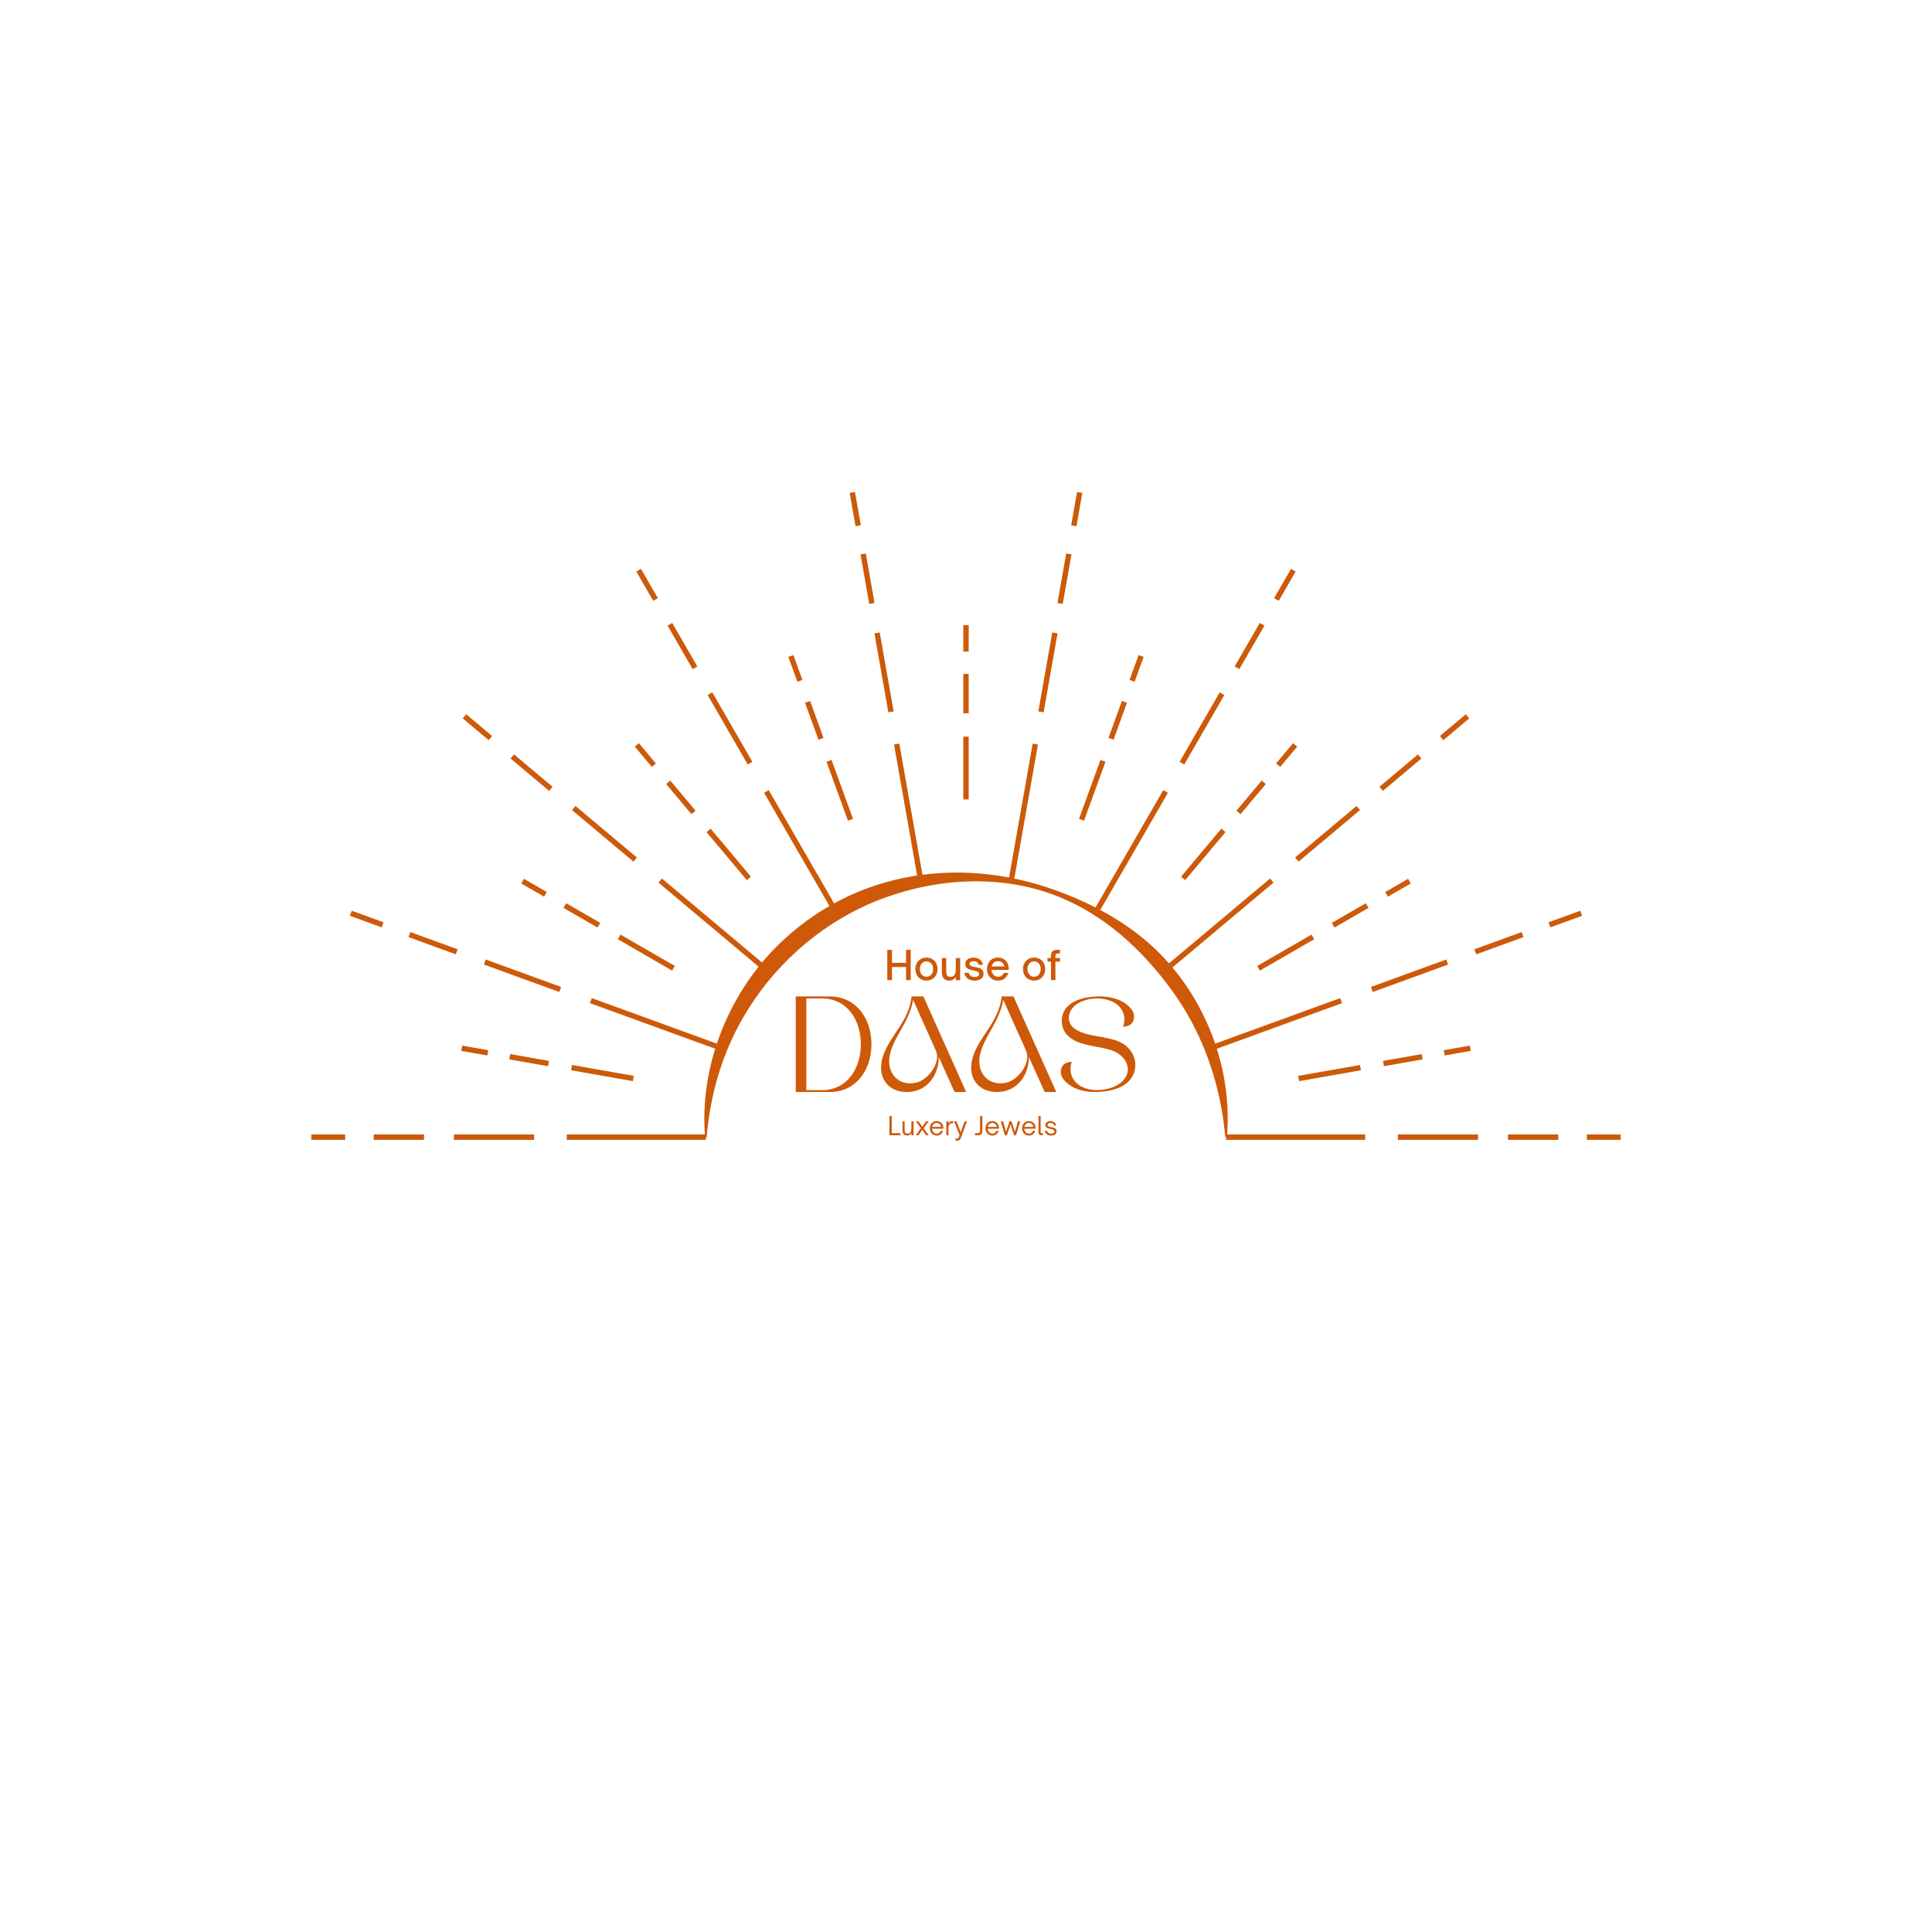
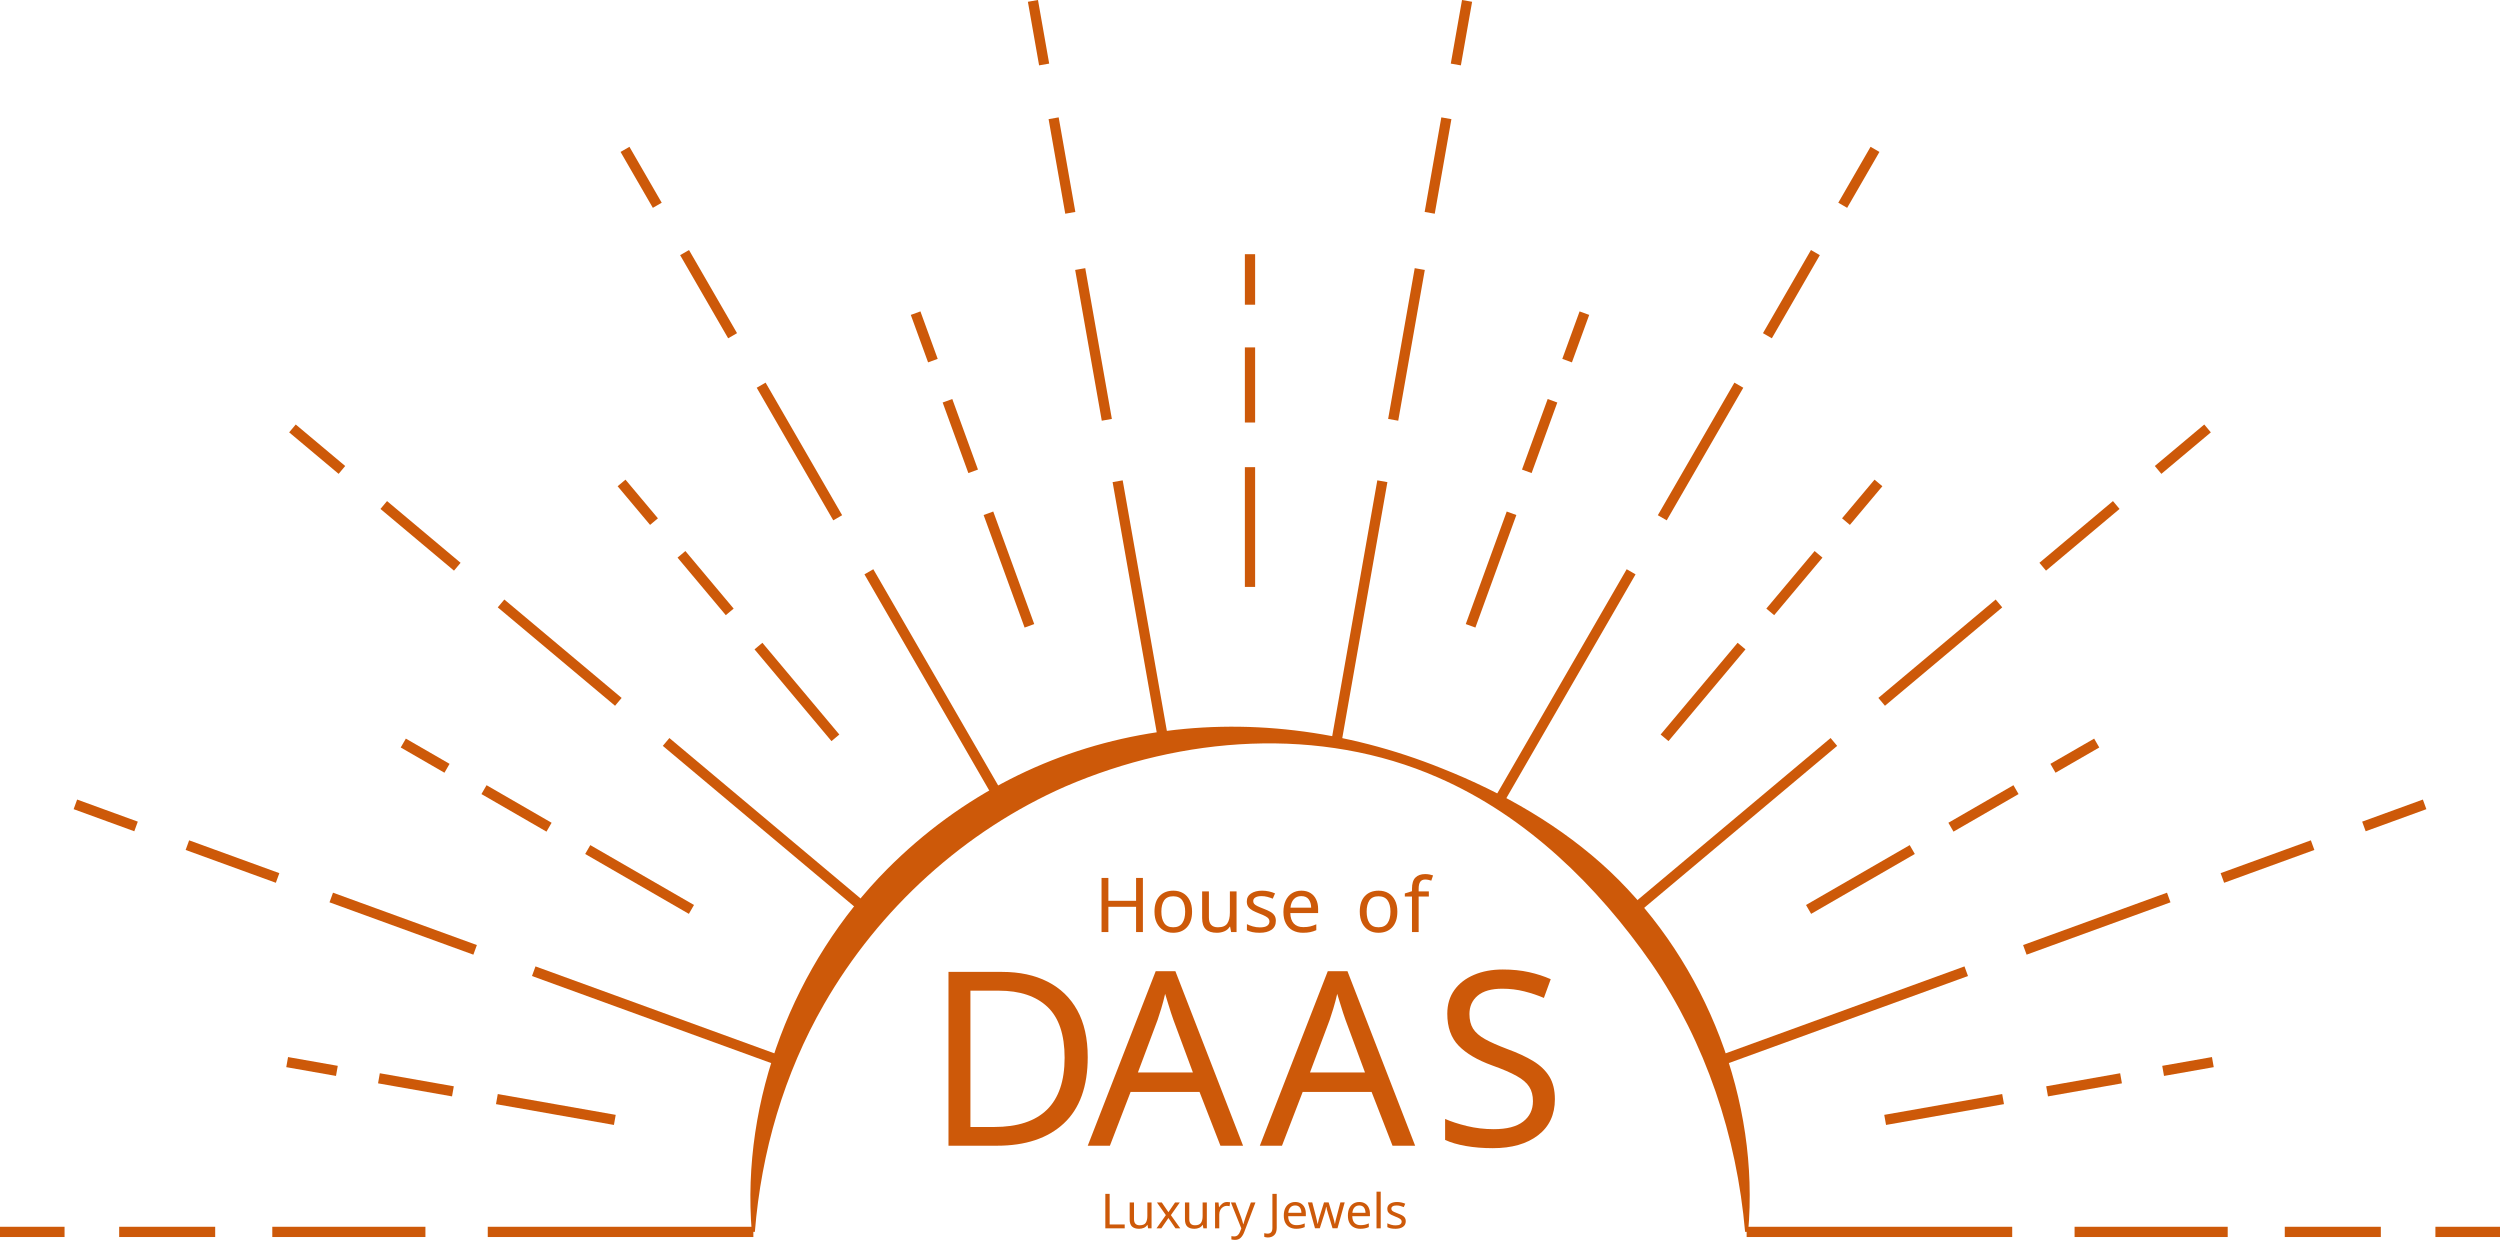
- <svg xmlns="http://www.w3.org/2000/svg" id="Layer_1" version="1.1" viewBox="0 0 1080 1080">
+ <svg xmlns="http://www.w3.org/2000/svg" id="Layer_2" data-name="Layer 2" viewBox="0 0 731.92 362.95">
  <defs>
    <style>
-       .st0, .st1 {
+       .cls-1 {
+         letter-spacing: -.04em;
+       }
+ 
+       .cls-2, .cls-3, .cls-4, .cls-5, .cls-6 {
        fill: #cd5909;
      }

-       .st1 {
+       .cls-3 {
        stroke: #cd5909;
        stroke-miterlimit: 10;
        stroke-width: 3px;
      }
+ 
+       .cls-4 {
+         font-family: OpenSauceOne-Medium, 'Open Sauce One';
+         font-size: 22.18px;
+         font-weight: 500;
+       }
+ 
+       .cls-7 {
+         letter-spacing: 0em;
+       }
+ 
+       .cls-5 {
+         font-family: OpenSauceOne-Regular, 'Open Sauce One';
+         font-size: 14.11px;
+       }
+ 
+       .cls-6 {
+         font-family: KENAO, KENAO;
+         font-size: 71.26px;
+       }
+ 
+       .cls-8 {
+         letter-spacing: -.04em;
+       }
    </style>
  </defs>
-   <g>
+   <g id="Layer_1-2" data-name="Layer 1">
    <g>
-       <path class="st0" d="M498.62,547.89h-2.62v-16.92h2.62v7.25h7.87v-7.25h2.62v16.92h-2.62v-7.32h-7.87v7.32Z" />
-       <path class="st0" d="M514.71,547.32c-.94-.55-1.67-1.31-2.2-2.3-.52-.98-.79-2.1-.79-3.36s.26-2.32.79-3.28c.52-.96,1.26-1.72,2.2-2.26.94-.55,2.01-.82,3.21-.82s2.27.27,3.2.82,1.67,1.3,2.2,2.26c.52.96.79,2.06.79,3.28s-.26,2.36-.78,3.34c-.52.98-1.25,1.75-2.18,2.31-.94.55-2.02.83-3.23.83s-2.27-.27-3.21-.82ZM519.82,545.45c.56-.37,1-.89,1.32-1.55.32-.67.48-1.41.48-2.24s-.16-1.52-.48-2.16c-.32-.64-.76-1.15-1.32-1.52-.56-.37-1.2-.55-1.91-.55s-1.35.18-1.91.54-1,.86-1.32,1.51c-.32.64-.48,1.37-.48,2.18s.16,1.59.48,2.25c.32.66.76,1.17,1.32,1.54.56.37,1.2.55,1.91.55s1.35-.18,1.91-.55Z" />
-       <path class="st0" d="M527.03,546.12c-.19-.38-.33-.83-.41-1.33-.08-.5-.12-1.16-.12-1.97v-7.27h2.44v7.3c0,1.26.21,2.13.64,2.62.38.41.96.62,1.73.62.89,0,1.57-.28,2.06-.84.32-.36.56-.83.71-1.44s.22-1.43.22-2.46v-5.79h2.44v12.35h-2.44v-1.75c-.53.71-1.08,1.22-1.63,1.53-.55.31-1.19.47-1.9.47-1.8,0-3.05-.67-3.75-2.02Z" />
-       <path class="st0" d="M540.95,547.02c-1.04-.75-1.67-1.81-1.87-3.18h2.46c.18.72.54,1.29,1.1,1.69.55.4,1.29.6,2.21.6.75,0,1.36-.14,1.82-.43.46-.29.69-.7.69-1.23,0-.41-.14-.74-.42-.99s-.63-.43-1.06-.57-1-.27-1.71-.42c-.98-.19-1.77-.39-2.37-.6s-1.12-.55-1.55-1.02c-.43-.47-.64-1.12-.64-1.95,0-1.17.44-2.06,1.31-2.68s1.98-.93,3.33-.93,2.55.36,3.48,1.08c.93.72,1.51,1.71,1.73,2.98h-2.28c-.18-.69-.53-1.21-1.04-1.55-.52-.34-1.15-.51-1.89-.51s-1.26.13-1.66.4-.6.63-.6,1.09c0,.37.13.66.4.88.27.21.6.38.99.5.39.12.94.24,1.65.38,1.01.19,1.83.4,2.46.61.63.21,1.18.57,1.63,1.07.45.5.68,1.18.68,2.05,0,1.18-.44,2.13-1.31,2.83-.87.7-2.08,1.05-3.62,1.05s-2.85-.37-3.89-1.12Z" />
-       <path class="st0" d="M554.67,547.31c-.93-.55-1.66-1.32-2.17-2.28-.52-.97-.78-2.05-.78-3.25,0-1.12.23-2.18.7-3.17.47-.99,1.16-1.79,2.07-2.4.92-.61,2.02-.91,3.3-.91,1.09,0,2.1.24,3.03.71.92.47,1.67,1.18,2.23,2.12.56.94.84,2.08.84,3.43v.67h-9.69c.04.49.16.93.36,1.33.29.75.74,1.35,1.33,1.8.59.44,1.26.67,2.02.67s1.46-.2,2.02-.61c.56-.41.97-.93,1.22-1.56h2.55c-.41,1.27-1.11,2.31-2.1,3.11-.98.8-2.23,1.2-3.74,1.2-1.2,0-2.26-.28-3.19-.83ZM561.37,540.24c-.06-.46-.18-.85-.38-1.18-.3-.56-.72-.99-1.28-1.3-.55-.3-1.16-.45-1.83-.45s-1.31.15-1.84.45c-.53.3-.95.74-1.26,1.3-.18.3-.32.69-.42,1.18h7.01Z" />
-       <path class="st0" d="M574.86,547.32c-.94-.55-1.67-1.31-2.2-2.3-.53-.98-.79-2.1-.79-3.36s.26-2.32.79-3.28c.52-.96,1.26-1.72,2.2-2.26.94-.55,2.01-.82,3.21-.82s2.27.27,3.21.82,1.67,1.3,2.2,2.26c.52.96.79,2.06.79,3.28s-.26,2.36-.78,3.34c-.52.98-1.25,1.75-2.18,2.31-.94.55-2.01.83-3.23.83s-2.27-.27-3.21-.82ZM579.97,545.45c.56-.37,1-.89,1.32-1.55.32-.67.48-1.41.48-2.24s-.16-1.52-.48-2.16c-.32-.64-.76-1.15-1.32-1.52-.56-.37-1.2-.55-1.91-.55s-1.35.18-1.91.54c-.56.36-1,.86-1.32,1.51-.32.64-.48,1.37-.48,2.18s.16,1.59.48,2.25c.32.66.76,1.17,1.32,1.54.56.37,1.2.55,1.91.55s1.35-.18,1.91-.55Z" />
-       <path class="st0" d="M587.51,547.89v-10.34h-1.95v-2.02h1.95v-1.31c0-1.06.28-1.87.84-2.43.56-.55,1.38-.83,2.46-.83h1.73v2.02h-1.15c-.47,0-.83.13-1.06.38-.24.25-.35.65-.35,1.2v.98h2.57v2.02h-2.57v10.34h-2.46Z" />
-     </g>
-     <g>
-       <path class="st0" d="M503.32,634.63h-6.13v-10.77h1.3v9.6h4.83v1.17Z" />
-       <path class="st0" d="M504.87,633.54c-.24-.46-.37-1.13-.37-2.02v-4.7h1.2v4.7c0,.83.15,1.41.45,1.75.26.29.66.44,1.2.44.59,0,1.07-.19,1.43-.58.25-.26.44-.63.54-1.09.11-.46.16-1.09.16-1.89v-3.33h1.2v7.81h-1.2v-1.21c-.38.48-.75.83-1.11,1.04-.36.21-.76.32-1.21.32-1.09,0-1.86-.41-2.3-1.23Z" />
-       <path class="st0" d="M513.4,634.63h-1.43l2.81-3.91-2.81-3.9h1.43l2.16,3.06,2.17-3.06h1.44l-2.85,3.9,2.85,3.91h-1.44l-2.17-3.06-2.16,3.06Z" />
-       <path class="st0" d="M521.62,634.25c-.58-.35-1.03-.83-1.35-1.44-.32-.61-.48-1.3-.48-2.06s.15-1.39.45-2.01c.3-.62.74-1.11,1.31-1.49s1.24-.56,2.01-.56c.67,0,1.29.15,1.86.45.57.3,1.04.74,1.38,1.32.35.58.52,1.27.52,2.08v.42h-6.35c.02.27.07.53.16.78.2.6.52,1.08.95,1.44.44.36.93.54,1.49.54s1.05-.15,1.45-.45c.4-.3.7-.68.88-1.14h1.28c-.25.79-.69,1.43-1.3,1.92-.61.49-1.38.73-2.3.73-.73,0-1.39-.17-1.97-.52ZM526.04,629.9c-.02-.28-.08-.54-.17-.76-.2-.44-.5-.79-.91-1.03-.41-.25-.87-.37-1.38-.37s-.97.12-1.36.37c-.39.24-.69.59-.91,1.03-.09.21-.17.46-.23.76h4.95Z" />
-       <path class="st0" d="M528.99,634.63v-7.81h1.2v1.07c.36-.43.74-.74,1.14-.93.4-.19.88-.28,1.41-.28h.06v1.2h-.41c-.63,0-1.13.19-1.51.57-.46.44-.69,1.13-.69,2.07v4.11h-1.2Z" />
-       <path class="st0" d="M534.11,637.59v-1.1h.73c.24,0,.41-.02.54-.05.12-.03.23-.11.32-.22.09-.11.19-.3.28-.55l.42-1.16-3.05-7.69h1.33l2.37,6.06,2.2-6.06h1.3l-3.46,9.37c-.21.56-.44.93-.71,1.12-.26.19-.64.28-1.13.28h-1.16Z" />
-       <path class="st0" d="M545.04,634.63v-1.17h1.36c.49,0,.85-.11,1.09-.35.24-.23.36-.59.36-1.09v-8.16h1.3v8.17c0,.58-.08,1.06-.24,1.44s-.44.66-.84.86c-.4.2-.96.3-1.67.3h-1.36Z" />
-       <path class="st0" d="M552.72,634.25c-.58-.35-1.03-.83-1.35-1.44-.32-.61-.48-1.3-.48-2.06s.15-1.39.45-2.01c.3-.62.74-1.11,1.31-1.49s1.24-.56,2.01-.56c.67,0,1.29.15,1.86.45.57.3,1.03.74,1.38,1.32.35.58.52,1.27.52,2.08v.42h-6.35c.02.27.07.53.16.78.2.6.51,1.08.95,1.44.44.36.93.54,1.49.54s1.05-.15,1.45-.45c.4-.3.7-.68.88-1.14h1.28c-.25.79-.69,1.43-1.3,1.92-.61.49-1.38.73-2.3.73-.73,0-1.39-.17-1.97-.52ZM557.15,629.9c-.02-.28-.08-.54-.17-.76-.2-.44-.5-.79-.91-1.03-.41-.25-.87-.37-1.38-.37s-.97.12-1.36.37c-.39.24-.69.59-.91,1.03-.09.21-.17.46-.23.76h4.95Z" />
-       <path class="st0" d="M562.85,634.63h-1.12l-2.29-7.81h1.29l1.64,5.86,1.96-5.86h1.09l1.96,5.86,1.65-5.86h1.28l-2.31,7.81h-1.12l-2-6.11-2.03,6.11Z" />
-       <path class="st0" d="M573.18,634.25c-.58-.35-1.03-.83-1.35-1.44-.32-.61-.48-1.3-.48-2.06s.15-1.39.45-2.01c.3-.62.74-1.11,1.31-1.49s1.24-.56,2.01-.56c.67,0,1.29.15,1.86.45.57.3,1.03.74,1.38,1.32.35.58.52,1.27.52,2.08v.42h-6.35c.02.27.07.53.16.78.2.6.51,1.08.95,1.44.44.36.93.54,1.49.54s1.05-.15,1.45-.45c.4-.3.7-.68.88-1.14h1.28c-.25.79-.69,1.43-1.3,1.92-.61.49-1.38.73-2.3.73-.73,0-1.39-.17-1.97-.52ZM577.6,629.9c-.02-.28-.08-.54-.17-.76-.2-.44-.5-.79-.91-1.03-.41-.25-.87-.37-1.38-.37s-.97.12-1.36.37c-.39.24-.69.59-.91,1.03-.09.21-.17.46-.23.76h4.95Z" />
-       <path class="st0" d="M582.37,634.63c-.63,0-1.1-.14-1.4-.42-.3-.28-.45-.79-.45-1.54v-8.81h1.2v8.62c0,.27.02.48.06.63.04.15.12.26.25.34s.34.12.62.12h.38v1.06h-.66Z" />
-       <path class="st0" d="M585.2,634.07c-.62-.47-1-1.12-1.13-1.95h1.26c.1.5.35.89.73,1.17s.91.42,1.57.42c.54,0,.98-.1,1.31-.31.32-.21.49-.5.49-.89,0-.3-.1-.54-.29-.73-.19-.18-.44-.32-.73-.42-.3-.09-.69-.19-1.18-.28-.61-.12-1.1-.25-1.48-.37s-.69-.33-.95-.61c-.26-.28-.4-.67-.4-1.17,0-.71.27-1.26.8-1.65.53-.4,1.21-.59,2.04-.59s1.55.22,2.12.66.91,1.05,1.04,1.82h-1.11c-.11-.48-.35-.84-.71-1.07s-.8-.35-1.34-.35-.92.1-1.21.29c-.29.19-.43.46-.43.8,0,.26.09.47.27.62s.4.27.66.35.64.17,1.12.26c.63.12,1.14.25,1.54.39.39.14.73.36,1.02.66s.42.73.42,1.28c0,.73-.26,1.32-.79,1.74-.53.43-1.27.64-2.22.64s-1.79-.24-2.41-.71Z" />
-     </g>
-     <g>
-       <path class="st0" d="M463.85,557.01c14.39,0,23.3,11.97,23.3,26.72s-8.91,26.72-23.3,26.72h-19.03v-53.44h19.03ZM450.73,609.38h8.76c14.32,0,21.73-12.4,21.73-25.65s-7.41-25.58-21.73-25.58h-8.76v51.24Z" />
-       <path class="st0" d="M540.1,610.45h-6.48l-8.84-19.6c0,9.98-6.34,19.6-17.96,19.6-9.41,0-15.18-6.63-14.18-15.61.71-6.56,4.77-12.61,8.34-17.96,4.35-6.48,7.62-11.83,8.62-19.88h6.56l23.94,53.44ZM510.45,558.93c-1.07,5.91-3.56,11.04-6.56,16.32-3.21,5.7-7.48,12.75-6.77,19.52.71,7.05,6.27,12.04,14.54,10.55,7.05-1.21,14.54-11.33,11.47-18.1l-12.68-28.29Z" />
-       <path class="st0" d="M590.48,610.45h-6.49l-8.84-19.6c0,9.98-6.34,19.6-17.96,19.6-9.41,0-15.18-6.63-14.18-15.61.71-6.56,4.77-12.61,8.34-17.96,4.35-6.48,7.62-11.83,8.62-19.88h6.56l23.94,53.44ZM560.84,558.93c-1.07,5.91-3.56,11.04-6.56,16.32-3.21,5.7-7.48,12.75-6.77,19.52.71,7.05,6.27,12.04,14.54,10.55,7.05-1.21,14.54-11.33,11.47-18.1l-12.68-28.29Z" />
-       <path class="st0" d="M600.75,608.17c-3.42-1.57-7.77-4.92-7.77-9.05,0-3.13,2.14-5.56,6.13-5.56-1.57,4.49-.43,8.55,2.21,11.4,6.13,6.56,20.17,5.27,26.08-.5,6.34-6.2,2.14-14.47-5.84-17.25-7.84-2.78-19.74-2.28-25.44-9.12-2.92-3.63-3.42-8.69-1.35-12.68,3.49-6.84,13.11-8.41,20.02-8.41,3.92,0,7.84.71,11.4,2.28,3.42,1.64,7.77,4.92,7.77,9.05,0,3.21-2.14,5.63-6.13,5.56,1.42-3.99.64-7.7-1.5-10.47-3.63-4.77-11.69-6.2-18.24-4.7-4.85,1.07-10.05,4.2-10.55,9.55-.57,5.99,5.27,8.55,10.76,9.98,6.63,1.64,15.68,1.92,21.09,6.34,7.05,5.7,7.27,16.46-.78,21.8-4.7,3.14-11.26,4.06-16.46,4.06-3.92,0-7.91-.64-11.4-2.28Z" />
+       <g>
+         <text class="cls-4" transform="translate(320.34 272.87)">
+           <tspan x="0" y="0">House </tspan>
+           <tspan class="cls-7" x="76.54" y="0">o</tspan>
+           <tspan x="90.62" y="0">f</tspan>
+         </text>
+         <text class="cls-5" transform="translate(322.23 359.61)">
+           <tspan x="0" y="0">Luxury Jewels</tspan>
+         </text>
+         <text class="cls-6" transform="translate(270.78 335.43)">
+           <tspan class="cls-1" x="0" y="0">D</tspan>
+           <tspan class="cls-8" x="47.68" y="0">A</tspan>
+           <tspan class="cls-1" x="98.06" y="0">A</tspan>
+           <tspan x="148.66" y="0">S</tspan>
+         </text>
+       </g>
+       <g>
+         <line class="cls-3" x1="365.96" y1="123.7" x2="365.96" y2="101.71" />
+         <line class="cls-3" x1="365.96" y1="89.21" x2="365.96" y2="74.42" />
+         <line class="cls-3" x1="365.96" y1="171.83" x2="365.96" y2="136.77" />
+       </g>
+       <g>
+         <line class="cls-3" x1="313.35" y1="62.31" x2="308.47" y2="34.62" />
+         <line class="cls-3" x1="305.69" y1="18.88" x2="302.41" y2=".26" />
+         <line class="cls-3" x1="324.04" y1="122.91" x2="316.25" y2="78.77" />
+         <line class="cls-3" x1="340.71" y1="217.46" x2="327.21" y2="140.89" />
+       </g>
+       <g>
+         <line class="cls-3" x1="284.91" y1="137.99" x2="277.39" y2="117.33" />
+         <line class="cls-3" x1="273.12" y1="105.58" x2="268.06" y2="91.68" />
+         <line class="cls-3" x1="301.38" y1="183.22" x2="289.38" y2="150.27" />
+       </g>
+       <g>
+         <line class="cls-3" x1="214.48" y1="98.29" x2="200.42" y2="73.95" />
+         <line class="cls-3" x1="192.43" y1="60.1" x2="182.98" y2="43.73" />
+         <line class="cls-3" x1="245.25" y1="151.59" x2="222.84" y2="112.77" />
+         <line class="cls-3" x1="293.26" y1="234.74" x2="254.38" y2="167.4" />
+       </g>
+       <g>
+         <line class="cls-3" x1="213.64" y1="179.14" x2="199.51" y2="162.29" />
+         <line class="cls-3" x1="191.47" y1="152.71" x2="181.97" y2="141.39" />
+         <line class="cls-3" x1="244.58" y1="216.01" x2="222.05" y2="189.15" />
+       </g>
+       <g>
+         <line class="cls-3" x1="133.88" y1="165.92" x2="112.35" y2="147.85" />
+         <line class="cls-3" x1="100.1" y1="137.58" x2="85.62" y2="125.43" />
+         <line class="cls-3" x1="181.03" y1="205.48" x2="146.69" y2="176.67" />
+         <line class="cls-3" x1="254.57" y1="267.2" x2="195.01" y2="217.22" />
+       </g>
+       <g>
+         <line class="cls-3" x1="160.74" y1="242.18" x2="141.7" y2="231.18" />
+         <line class="cls-3" x1="130.87" y1="224.93" x2="118.07" y2="217.54" />
+         <line class="cls-3" x1="202.43" y1="266.25" x2="172.07" y2="248.72" />
+       </g>
+       <g>
+         <line class="cls-3" x1="81.27" y1="257.04" x2="54.86" y2="247.43" />
+         <line class="cls-3" x1="39.83" y1="241.96" x2="22.07" y2="235.49" />
+         <line class="cls-3" x1="139.1" y1="278.09" x2="96.98" y2="262.76" />
+         <line class="cls-3" x1="229.32" y1="310.93" x2="156.26" y2="284.34" />
+       </g>
+       <g>
+         <line class="cls-3" x1="132.6" y1="319.51" x2="110.94" y2="315.69" />
+         <line class="cls-3" x1="98.63" y1="313.52" x2="84.07" y2="310.95" />
+         <line class="cls-3" x1="180" y1="327.87" x2="145.47" y2="321.78" />
+       </g>
+       <g>
+         <g>
+           <line class="cls-3" x1="63" y1="360.66" x2="34.89" y2="360.66" />
+           <line class="cls-3" x1="18.9" y1="360.66" y2="360.66" />
+           <line class="cls-3" x1="124.55" y1="360.66" x2="79.72" y2="360.66" />
+           <line class="cls-3" x1="220.56" y1="360.66" x2="142.8" y2="360.66" />
+         </g>
+         <g>
+           <line class="cls-3" x1="668.91" y1="360.66" x2="697.03" y2="360.66" />
+           <line class="cls-3" x1="713.01" y1="360.66" x2="731.92" y2="360.66" />
+           <line class="cls-3" x1="607.37" y1="360.66" x2="652.2" y2="360.66" />
+           <line class="cls-3" x1="511.36" y1="360.66" x2="589.11" y2="360.66" />
+         </g>
+       </g>
+       <g>
+         <line class="cls-3" x1="599.32" y1="319.51" x2="620.97" y2="315.69" />
+         <line class="cls-3" x1="633.29" y1="313.52" x2="647.85" y2="310.95" />
+         <line class="cls-3" x1="551.91" y1="327.87" x2="586.44" y2="321.78" />
+       </g>
+       <g>
+         <line class="cls-3" x1="650.64" y1="257.04" x2="677.06" y2="247.43" />
+         <line class="cls-3" x1="692.08" y1="241.96" x2="709.85" y2="235.49" />
+         <line class="cls-3" x1="592.81" y1="278.09" x2="634.94" y2="262.76" />
+         <line class="cls-3" x1="502.59" y1="310.93" x2="575.65" y2="284.34" />
+       </g>
+       <g>
+         <line class="cls-3" x1="571.17" y1="242.18" x2="590.22" y2="231.18" />
+         <line class="cls-3" x1="601.04" y1="224.93" x2="613.85" y2="217.54" />
+         <line class="cls-3" x1="529.49" y1="266.25" x2="559.85" y2="248.72" />
+       </g>
+       <g>
+         <line class="cls-3" x1="598.04" y1="165.92" x2="619.57" y2="147.85" />
+         <line class="cls-3" x1="631.82" y1="137.58" x2="646.3" y2="125.43" />
+         <line class="cls-3" x1="550.89" y1="205.48" x2="585.23" y2="176.67" />
+         <line class="cls-3" x1="477.34" y1="267.2" x2="536.9" y2="217.22" />
+       </g>
+       <g>
+         <line class="cls-3" x1="518.27" y1="179.14" x2="532.41" y2="162.29" />
+         <line class="cls-3" x1="540.44" y1="152.71" x2="549.95" y2="141.39" />
+         <line class="cls-3" x1="487.33" y1="216.01" x2="509.87" y2="189.15" />
+       </g>
+       <g>
+         <line class="cls-3" x1="517.44" y1="98.29" x2="531.49" y2="73.95" />
+         <line class="cls-3" x1="539.49" y1="60.1" x2="548.94" y2="43.73" />
+         <line class="cls-3" x1="486.66" y1="151.59" x2="509.08" y2="112.77" />
+         <line class="cls-3" x1="438.66" y1="234.74" x2="477.54" y2="167.4" />
+       </g>
+       <g>
+         <line class="cls-3" x1="447" y1="137.99" x2="454.52" y2="117.33" />
+         <line class="cls-3" x1="458.8" y1="105.58" x2="463.86" y2="91.68" />
+         <line class="cls-3" x1="430.54" y1="183.22" x2="442.53" y2="150.27" />
+       </g>
+       <g>
+         <line class="cls-3" x1="418.57" y1="62.31" x2="423.45" y2="34.62" />
+         <line class="cls-3" x1="426.22" y1="18.88" x2="429.51" y2=".26" />
+         <line class="cls-3" x1="407.88" y1="122.91" x2="415.66" y2="78.77" />
+         <line class="cls-3" x1="391.21" y1="217.46" x2="404.71" y2="140.89" />
+       </g>
+       <path class="cls-2" d="M510.91,360.66c-2.45-28.05-11.47-55.31-27.38-78.55-15.89-22.82-36.68-43.21-62.48-54.46-34.55-15.19-74.98-12.11-109.11,2.59-29.57,12.98-54.61,35.8-70.69,63.77-11.72,20.36-18.37,43.21-20.25,66.65,0,0-.9,0-.9,0-3.19-38.68,12.29-78.64,39.64-106.21,43.65-43.82,106.16-52.14,162.42-29.48,17.95,7.12,35.09,16.89,49.26,30.22,28.37,26.93,43.78,67.2,40.38,105.47h-.9Z" />
    </g>
  </g>
-   <g>
-     <line class="st1" x1="540" y1="398.72" x2="540" y2="376.73" />
-     <line class="st1" x1="540" y1="364.23" x2="540" y2="349.44" />
-     <line class="st1" x1="540" y1="446.86" x2="540" y2="411.8" />
-   </g>
-   <g>
-     <line class="st1" x1="487.39" y1="337.33" x2="482.51" y2="309.65" />
-     <line class="st1" x1="479.73" y1="293.9" x2="476.45" y2="275.28" />
-     <line class="st1" x1="498.08" y1="397.94" x2="490.29" y2="353.79" />
-     <line class="st1" x1="514.75" y1="492.49" x2="501.25" y2="415.92" />
-   </g>
-   <g>
-     <line class="st1" x1="458.95" y1="413.01" x2="451.43" y2="392.35" />
-     <line class="st1" x1="447.16" y1="380.6" x2="442.1" y2="366.71" />
-     <line class="st1" x1="475.42" y1="458.25" x2="463.43" y2="425.3" />
-   </g>
-   <g>
-     <line class="st1" x1="388.52" y1="373.32" x2="374.47" y2="348.97" />
-     <line class="st1" x1="366.47" y1="335.13" x2="357.02" y2="318.75" />
-     <line class="st1" x1="419.29" y1="426.61" x2="396.88" y2="387.79" />
-     <line class="st1" x1="467.3" y1="509.76" x2="428.42" y2="442.43" />
-   </g>
-   <g>
-     <line class="st1" x1="387.68" y1="454.16" x2="373.55" y2="437.32" />
-     <line class="st1" x1="365.51" y1="427.74" x2="356.01" y2="416.41" />
-     <line class="st1" x1="418.63" y1="491.04" x2="396.09" y2="464.18" />
-   </g>
-   <g>
-     <line class="st1" x1="307.92" y1="440.95" x2="286.39" y2="422.88" />
-     <line class="st1" x1="274.14" y1="412.6" x2="259.66" y2="400.45" />
-     <line class="st1" x1="355.07" y1="480.51" x2="320.73" y2="451.69" />
-     <line class="st1" x1="428.61" y1="542.22" x2="369.05" y2="492.24" />
-   </g>
-   <g>
-     <line class="st1" x1="334.79" y1="517.2" x2="315.74" y2="506.21" />
-     <line class="st1" x1="304.91" y1="499.96" x2="292.11" y2="492.56" />
-     <line class="st1" x1="376.47" y1="541.27" x2="346.11" y2="523.74" />
-   </g>
-   <g>
-     <line class="st1" x1="255.31" y1="532.07" x2="228.9" y2="522.45" />
-     <line class="st1" x1="213.88" y1="516.98" x2="196.11" y2="510.52" />
-     <line class="st1" x1="313.15" y1="553.12" x2="271.02" y2="537.78" />
-     <line class="st1" x1="403.37" y1="585.95" x2="330.3" y2="559.36" />
-   </g>
-   <g>
-     <line class="st1" x1="306.64" y1="594.54" x2="284.98" y2="590.72" />
-     <line class="st1" x1="272.67" y1="588.55" x2="258.11" y2="585.98" />
-     <line class="st1" x1="354.04" y1="602.89" x2="319.51" y2="596.81" />
-   </g>
-   <g>
-     <g>
-       <line class="st1" x1="237.04" y1="635.68" x2="208.93" y2="635.68" />
-       <line class="st1" x1="192.95" y1="635.68" x2="174.04" y2="635.68" />
-       <line class="st1" x1="298.59" y1="635.68" x2="253.76" y2="635.68" />
-       <line class="st1" x1="394.6" y1="635.68" x2="316.84" y2="635.68" />
-     </g>
-     <g>
-       <line class="st1" x1="842.96" y1="635.68" x2="871.07" y2="635.68" />
-       <line class="st1" x1="887.05" y1="635.68" x2="905.96" y2="635.68" />
-       <line class="st1" x1="781.41" y1="635.68" x2="826.24" y2="635.68" />
-       <line class="st1" x1="685.4" y1="635.68" x2="763.15" y2="635.68" />
-     </g>
-   </g>
-   <g>
-     <line class="st1" x1="773.36" y1="594.54" x2="795.02" y2="590.72" />
-     <line class="st1" x1="807.33" y1="588.55" x2="821.89" y2="585.98" />
-     <line class="st1" x1="725.96" y1="602.89" x2="760.49" y2="596.81" />
-   </g>
-   <g>
-     <line class="st1" x1="824.69" y1="532.07" x2="851.1" y2="522.45" />
-     <line class="st1" x1="866.12" y1="516.98" x2="883.89" y2="510.52" />
-     <line class="st1" x1="766.85" y1="553.12" x2="808.98" y2="537.78" />
-     <line class="st1" x1="676.63" y1="585.95" x2="749.7" y2="559.36" />
-   </g>
-   <g>
-     <line class="st1" x1="745.21" y1="517.2" x2="764.26" y2="506.21" />
-     <line class="st1" x1="775.09" y1="499.96" x2="787.89" y2="492.56" />
-     <line class="st1" x1="703.53" y1="541.27" x2="733.89" y2="523.74" />
-   </g>
-   <g>
-     <line class="st1" x1="772.08" y1="440.95" x2="793.61" y2="422.88" />
-     <line class="st1" x1="805.86" y1="412.6" x2="820.34" y2="400.45" />
-     <line class="st1" x1="724.93" y1="480.51" x2="759.27" y2="451.69" />
-     <line class="st1" x1="651.38" y1="542.22" x2="710.95" y2="492.24" />
-   </g>
-   <g>
-     <line class="st1" x1="692.32" y1="454.16" x2="706.45" y2="437.32" />
-     <line class="st1" x1="714.49" y1="427.74" x2="723.99" y2="416.41" />
-     <line class="st1" x1="661.37" y1="491.04" x2="683.91" y2="464.18" />
-   </g>
-   <g>
-     <line class="st1" x1="691.48" y1="373.32" x2="705.53" y2="348.97" />
-     <line class="st1" x1="713.53" y1="335.13" x2="722.98" y2="318.75" />
-     <line class="st1" x1="660.71" y1="426.61" x2="683.12" y2="387.79" />
-     <line class="st1" x1="612.7" y1="509.76" x2="651.58" y2="442.43" />
-   </g>
-   <g>
-     <line class="st1" x1="621.05" y1="413.01" x2="628.57" y2="392.35" />
-     <line class="st1" x1="632.84" y1="380.6" x2="637.9" y2="366.71" />
-     <line class="st1" x1="604.58" y1="458.25" x2="616.57" y2="425.3" />
-   </g>
-   <g>
-     <line class="st1" x1="592.61" y1="337.33" x2="597.49" y2="309.65" />
-     <line class="st1" x1="600.27" y1="293.9" x2="603.55" y2="275.28" />
-     <line class="st1" x1="581.92" y1="397.94" x2="589.7" y2="353.79" />
-     <line class="st1" x1="565.25" y1="492.49" x2="578.75" y2="415.92" />
-   </g>
-   <path class="st0" d="M684.95,635.68c-2.45-28.05-11.47-55.31-27.38-78.55-15.89-22.82-36.68-43.2-62.48-54.46-34.55-15.19-74.98-12.11-109.11,2.59-29.57,12.98-54.61,35.8-70.69,63.77-11.72,20.36-18.37,43.21-20.25,66.65,0,0-.9,0-.9,0-3.19-38.68,12.29-78.63,39.64-106.21,43.65-43.82,106.16-52.14,162.42-29.48,17.95,7.12,35.09,16.89,49.26,30.22,28.37,26.93,43.78,67.2,40.38,105.47h-.9Z" />
</svg>
